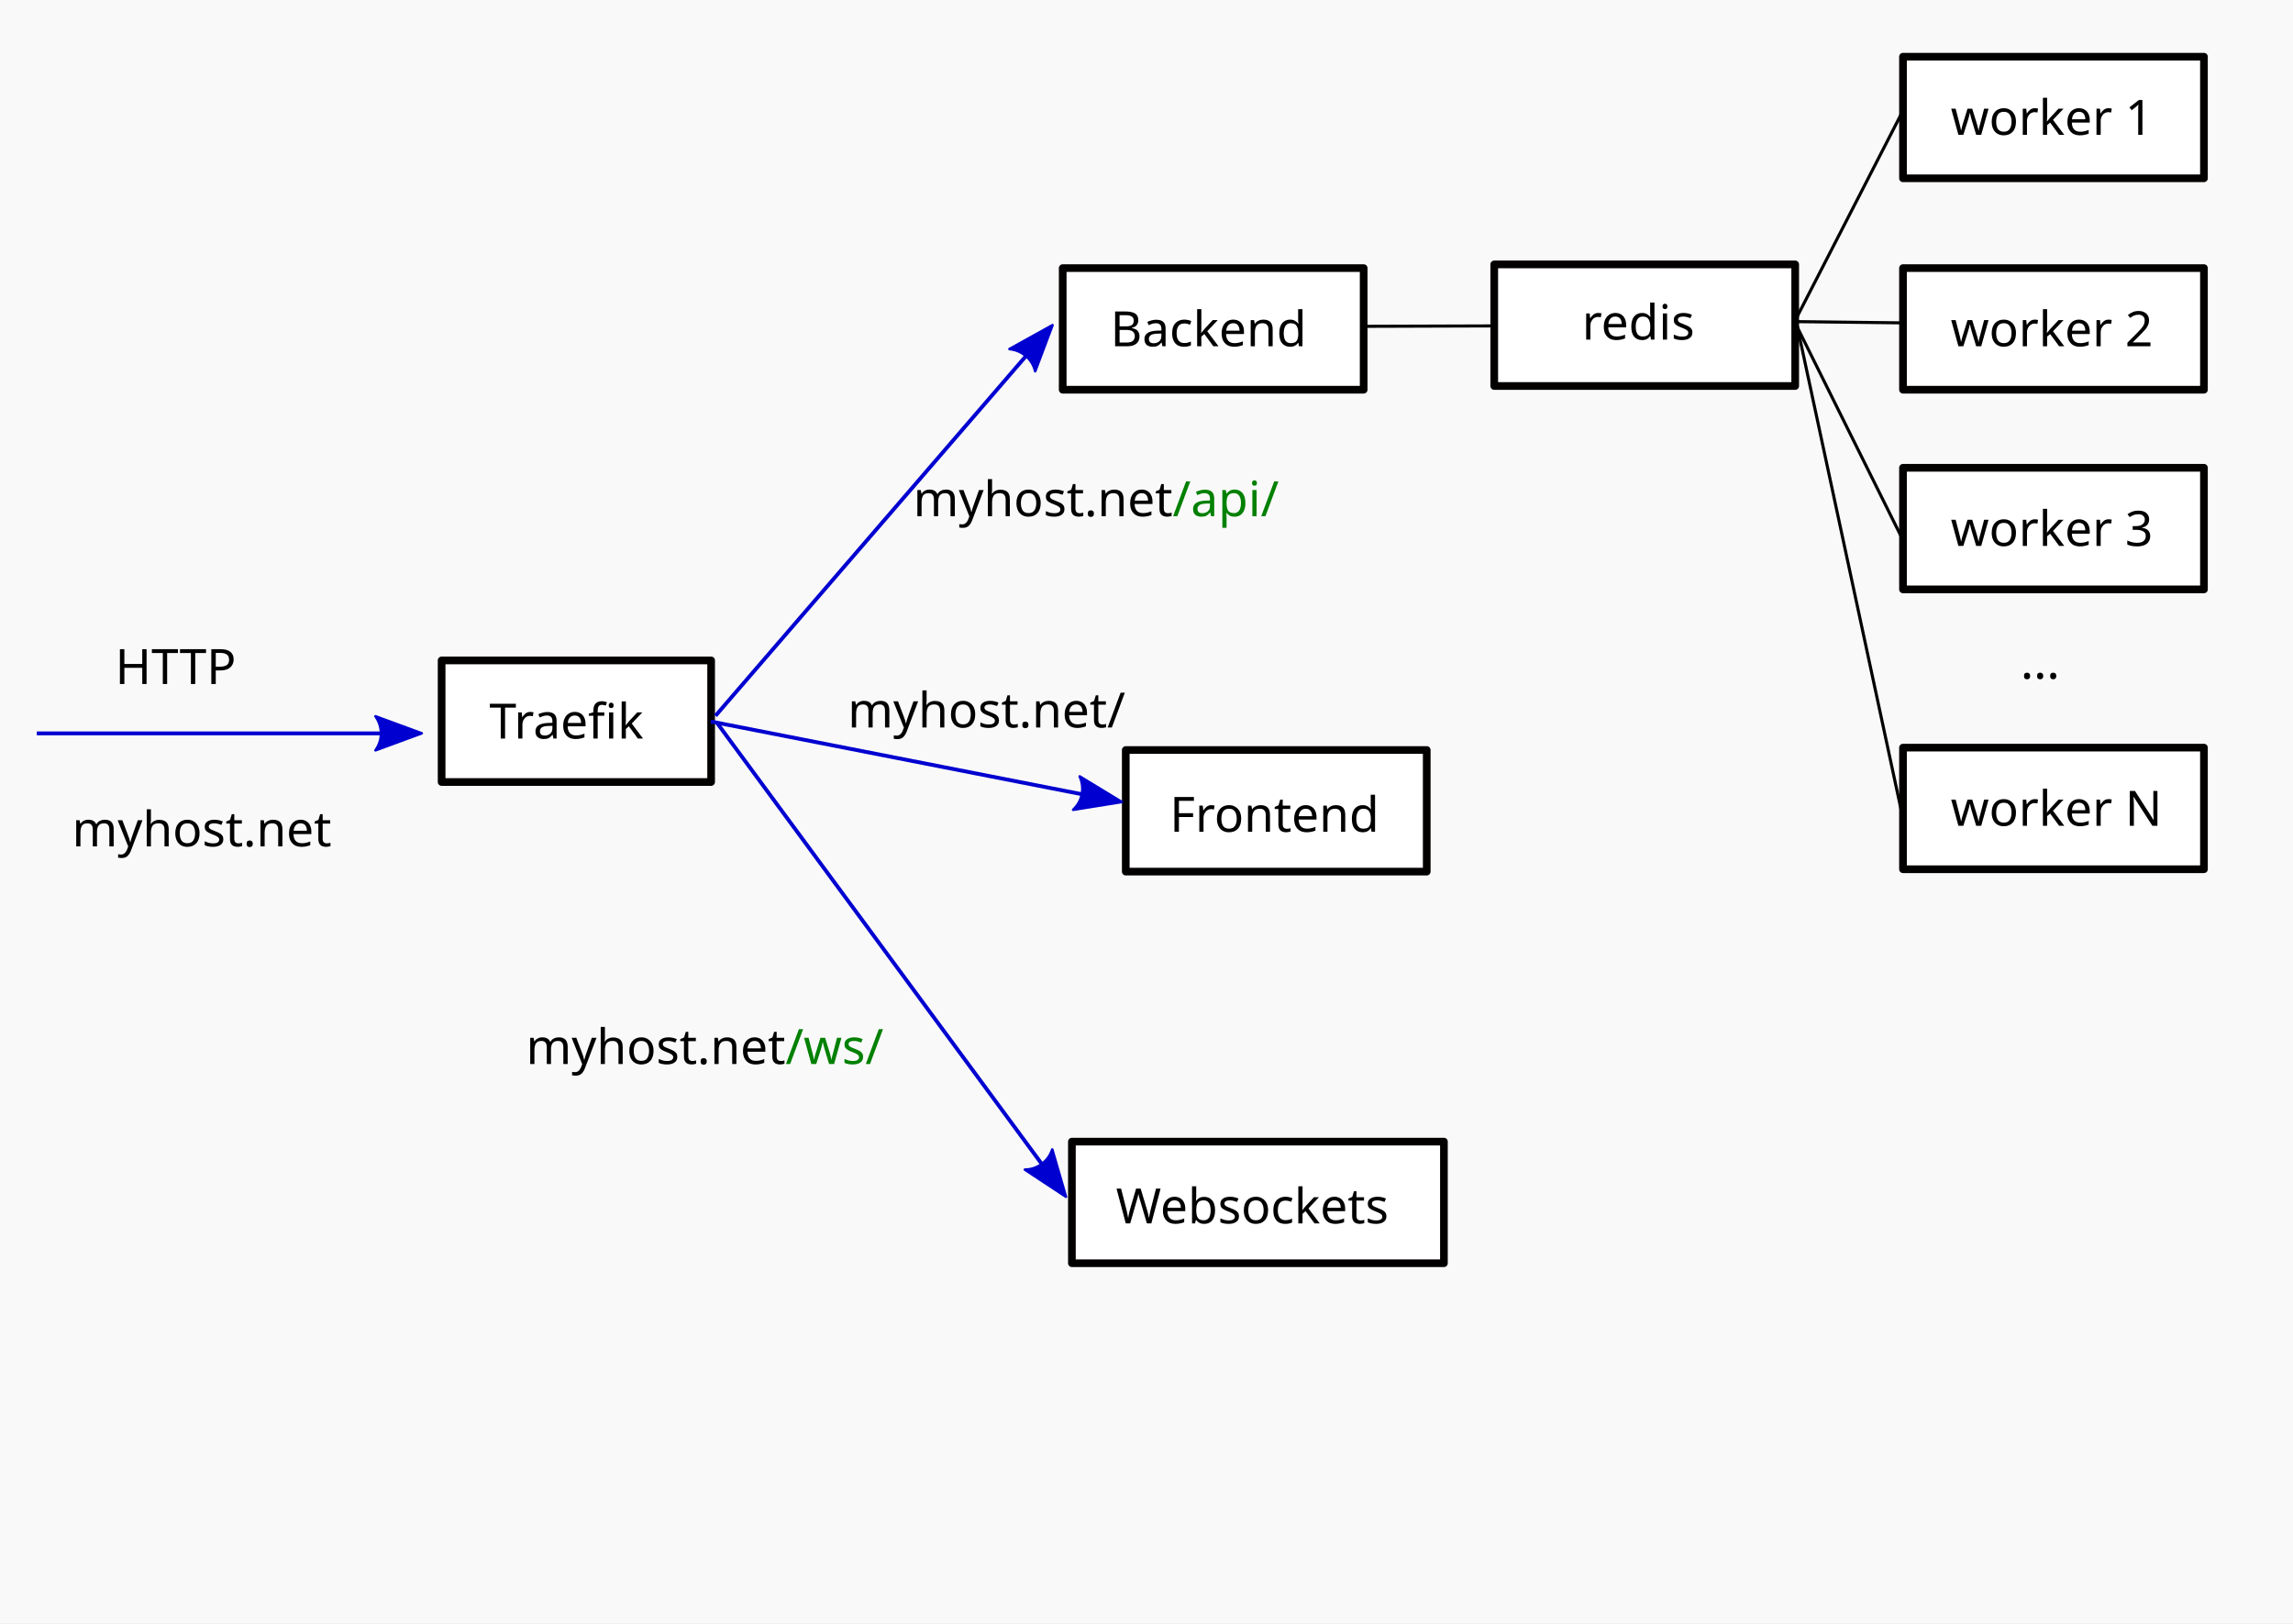
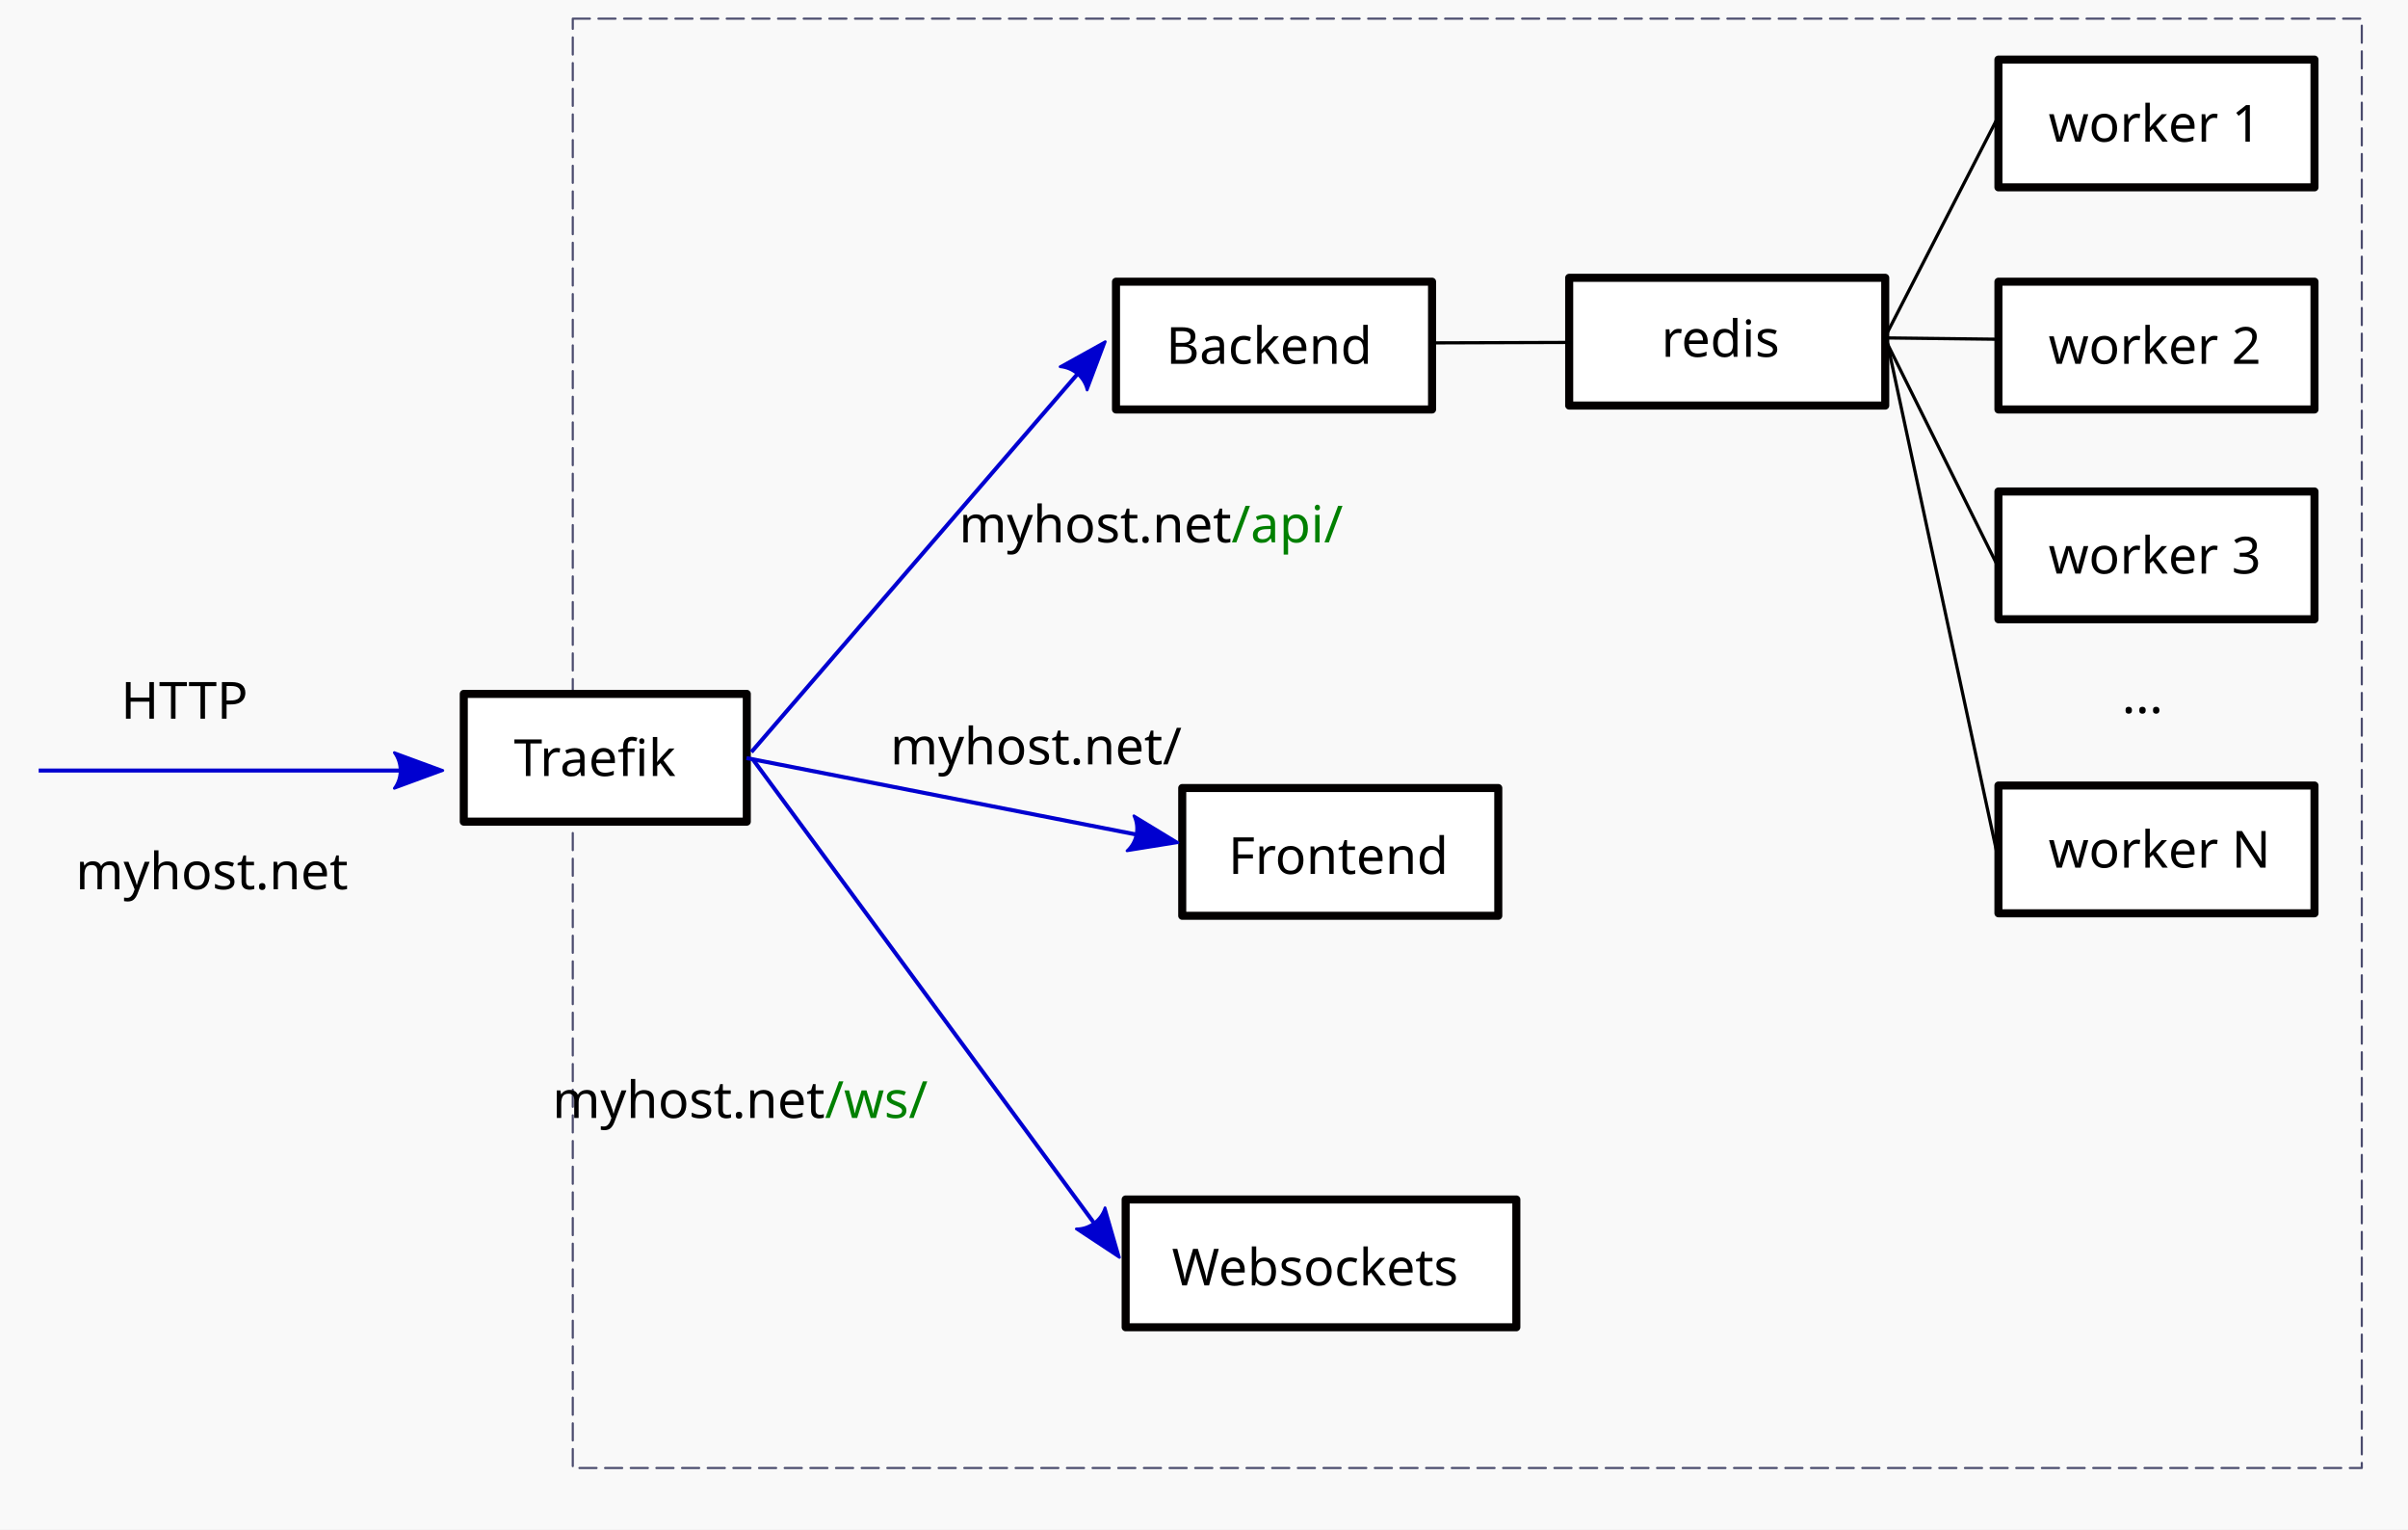
- <svg xmlns="http://www.w3.org/2000/svg" width="298.448mm" height="211.312mm" viewBox="0 0 298.448 211.312" version="1.1" id="svg5">
+ <svg xmlns="http://www.w3.org/2000/svg" width="298.448mm" height="189.5mm" viewBox="0 0 298.448 189.5" version="1.1" id="svg5">
  <defs id="defs2">
    <marker style="overflow:visible" id="marker19661" refX="0" refY="0" orient="auto">
      <path transform="matrix(-1.1,0,0,-1.1,-1.1,0)" d="M 8.719,4.034 -2.207,0.016 8.719,-4.002 c -1.745,2.372 -1.735,5.617 -6e-7,8.035 z" style="fill:context-stroke;fill-rule:evenodd;stroke:context-stroke;stroke-width:0.625;stroke-linejoin:round" id="path19659" />
    </marker>
    <marker style="overflow:visible" id="marker19651" refX="0" refY="0" orient="auto">
      <path transform="matrix(-1.1,0,0,-1.1,-1.1,0)" d="M 8.719,4.034 -2.207,0.016 8.719,-4.002 c -1.745,2.372 -1.735,5.617 -6e-7,8.035 z" style="fill:context-stroke;fill-rule:evenodd;stroke:context-stroke;stroke-width:0.625;stroke-linejoin:round" id="path19649" />
    </marker>
    <marker style="overflow:visible" id="Arrow2Lend" refX="0" refY="0" orient="auto">
      <path transform="matrix(-1.1,0,0,-1.1,-1.1,0)" d="M 8.719,4.034 -2.207,0.016 8.719,-4.002 c -1.745,2.372 -1.735,5.617 -6e-7,8.035 z" style="fill:context-stroke;fill-rule:evenodd;stroke:context-stroke;stroke-width:0.625;stroke-linejoin:round" id="path10817" />
    </marker>
    <marker style="overflow:visible" id="Arrow1Mend" refX="0" refY="0" orient="auto">
      <path transform="matrix(-0.4,0,0,-0.4,-4,0)" style="fill:context-stroke;fill-rule:evenodd;stroke:context-stroke;stroke-width:1pt" d="M 0,0 5,-5 -12.5,0 5,5 Z" id="path10805" />
    </marker>
  </defs>
  <g id="layer2" transform="translate(0.4257862,0.499965)">
-     <rect style="fill:#f9f9f9;stroke-width:0.5;stroke-linecap:round;stroke-linejoin:round" id="rect936" width="298.448" height="211.312" x="-0.426" y="-0.5" />
+     <rect style="fill:#f9f9f9;stroke-width:0.5;stroke-linecap:round;stroke-linejoin:round" id="rect936" width="298.448" height="189.5" x="-0.426" y="-0.5" />
  </g>
  <g id="layer1" style="display:inline" transform="translate(0.4257862,0.499965)">
+     <rect style="display:inline;fill:none;stroke:#4a4b6d;stroke-width:0.265;stroke-linecap:round;stroke-linejoin:round;stroke-miterlimit:4;stroke-dasharray:2.12, 1.06;stroke-dashoffset:0;stroke-opacity:1" id="rect934" width="221.732" height="179.581" x="70.564" y="1.811" />
    <rect style="fill:#ffffff;stroke:#030000;stroke-width:1;stroke-linecap:round;stroke-linejoin:round;stroke-opacity:1" id="rect866" width="35.078" height="15.831" x="57.054" y="85.475" />
    <text xml:space="preserve" style="font-size:6.35px;line-height:1.25;font-family:sans-serif;stroke-width:0.265" x="63.267" y="95.646" id="text5526">
      <tspan id="tspan5524" style="stroke-width:0.265" x="63.267" y="95.646">Traefik</tspan>
    </text>
    <rect style="fill:#ffffff;stroke:#030000;stroke-width:1;stroke-linecap:round;stroke-linejoin:round;stroke-opacity:1" id="rect6616" width="39.172" height="15.831" x="137.892" y="34.404" />
    <text xml:space="preserve" style="font-size:6.35px;line-height:1.25;font-family:sans-serif;fill:#000000;stroke-width:0.265" x="144.106" y="44.576" id="text6620">
      <tspan id="tspan6618" style="fill:#000000;stroke-width:0.265" x="144.106" y="44.576">Backend</tspan>
    </text>
    <g id="g1014" transform="translate(0.1068174,-17.43943)">
      <rect style="fill:#ffffff;stroke:#030000;stroke-width:1;stroke-linecap:round;stroke-linejoin:round;stroke-opacity:1" id="rect9560" width="39.172" height="15.831" x="145.993" y="114.58" />
      <text xml:space="preserve" style="font-size:6.35px;line-height:1.25;font-family:sans-serif;stroke-width:0.265" x="151.722" y="125.226" id="text9564">
        <tspan id="tspan9562" style="stroke-width:0.265" x="151.722" y="125.226">Frontend</tspan>
      </text>
    </g>
-     <path style="fill:#00009c;stroke:#0000d0;stroke-width:0.5;stroke-linecap:butt;stroke-linejoin:miter;stroke-miterlimit:4;stroke-dasharray:none;stroke-opacity:1;marker-end:url(#Arrow2Lend);fill-opacity:1" d="M 92.701,92.683 136.136,42.343" id="path10794" />
-     <path style="fill:#00009c;stroke:#0000d0;stroke-width:0.5;stroke-linecap:butt;stroke-linejoin:miter;stroke-miterlimit:4;stroke-dasharray:none;stroke-opacity:1;marker-end:url(#Arrow2Lend);fill-opacity:1" d="M 92.09,93.428 144.926,103.787" id="path11152" />
+     <path style="fill:#00009c;fill-opacity:1;stroke:#0000d0;stroke-width:0.5;stroke-linecap:butt;stroke-linejoin:miter;stroke-miterlimit:4;stroke-dasharray:none;stroke-opacity:1;marker-end:url(#Arrow2Lend)" d="M 92.701,92.683 136.136,42.343" id="path10794" />
+     <path style="fill:#00009c;fill-opacity:1;stroke:#0000d0;stroke-width:0.5;stroke-linecap:butt;stroke-linejoin:miter;stroke-miterlimit:4;stroke-dasharray:none;stroke-opacity:1;marker-end:url(#Arrow2Lend)" d="M 92.09,93.428 144.926,103.787" id="path11152" />
    <text xml:space="preserve" style="font-size:6.35px;line-height:1.25;font-family:sans-serif;stroke-width:0.265" x="118.428" y="66.703" id="text14424">
      <tspan id="tspan14422" style="stroke-width:0.265" x="118.428" y="66.703">myhost.net<tspan style="fill:#008000" id="tspan98308">/api/</tspan>
      </tspan>
    </text>
    <path style="fill:#00009c;fill-opacity:1;stroke:#0000d0;stroke-width:0.5;stroke-linecap:butt;stroke-linejoin:miter;stroke-miterlimit:4;stroke-dasharray:none;stroke-opacity:1;marker-end:url(#marker19661)" d="M 4.368,94.974 H 53.794" id="path19567" />
    <text xml:space="preserve" style="font-size:6.35px;line-height:1.25;font-family:sans-serif;stroke-width:0.265" x="14.576" y="88.547" id="text23495">
      <tspan id="tspan23493" style="stroke-width:0.265" x="14.576" y="88.547">HTTP</tspan>
    </text>
    <text xml:space="preserve" style="font-size:6.35px;line-height:1.25;font-family:sans-serif;stroke-width:0.265" x="8.95" y="109.684" id="text33591">
      <tspan id="tspan33589" style="stroke-width:0.265" x="8.95" y="109.684">myhost.net</tspan>
    </text>
    <text xml:space="preserve" style="font-size:6.35px;line-height:1.25;font-family:sans-serif;stroke-width:0.265" x="109.908" y="94.207" id="text48032">
      <tspan id="tspan48030" style="stroke-width:0.265" x="109.908" y="94.207">myhost.net/<tspan style="fill:#008000" id="tspan48028" />
      </tspan>
    </text>
    <g id="g1159" transform="translate(-6.904562,33.54216)">
      <rect style="fill:#ffffff;stroke:#030000;stroke-width:1;stroke-linecap:round;stroke-linejoin:round;stroke-opacity:1" id="rect1153" width="48.421" height="15.831" x="145.993" y="114.58" />
      <text xml:space="preserve" style="font-size:6.35px;line-height:1.25;font-family:sans-serif;stroke-width:0.265" x="151.722" y="125.226" id="text1157">
        <tspan id="tspan1155" style="stroke-width:0.265" x="151.722" y="125.226">Websockets</tspan>
      </text>
    </g>
-     <path style="fill:#00009c;stroke:#0000d0;stroke-width:0.5;stroke-linecap:butt;stroke-linejoin:miter;stroke-miterlimit:4;stroke-dasharray:none;stroke-opacity:1;marker-end:url(#Arrow2Lend);fill-opacity:1" d="M 92.943,93.671 137.915,154.768" id="path1161" />
+     <path style="fill:#00009c;fill-opacity:1;stroke:#0000d0;stroke-width:0.5;stroke-linecap:butt;stroke-linejoin:miter;stroke-miterlimit:4;stroke-dasharray:none;stroke-opacity:1;marker-end:url(#Arrow2Lend)" d="M 92.943,93.671 137.915,154.768" id="path1161" />
    <text xml:space="preserve" style="font-size:6.35px;line-height:1.25;font-family:sans-serif;stroke-width:0.265" x="68.038" y="138.013" id="text1266">
      <tspan id="tspan1264" style="stroke-width:0.265" x="68.038" y="138.013">myhost.net<tspan style="fill:#008000" id="tspan1262">/ws/</tspan>
      </tspan>
    </text>
    <g id="g7199" transform="translate(29.37925)">
      <rect style="fill:#ffffff;stroke:#030000;stroke-width:1;stroke-linecap:round;stroke-linejoin:round;stroke-opacity:1" id="rect2129" width="39.172" height="15.831" x="217.881" y="34.404" />
      <text xml:space="preserve" style="font-size:6.35px;line-height:1.25;font-family:sans-serif;fill:#000000;stroke-width:0.265" x="224.094" y="44.576" id="text2133">
        <tspan id="tspan2131" style="fill:#000000;stroke-width:0.265" x="224.094" y="44.576">worker 2</tspan>
      </text>
    </g>
    <g id="g7194" transform="translate(29.37925)">
      <rect style="fill:#ffffff;stroke:#030000;stroke-width:1;stroke-linecap:round;stroke-linejoin:round;stroke-opacity:1" id="rect2135" width="39.172" height="15.831" x="217.881" y="6.881" />
      <text xml:space="preserve" style="font-size:6.35px;line-height:1.25;font-family:sans-serif;fill:#000000;stroke-width:0.265" x="224.094" y="17.052" id="text2139">
        <tspan id="tspan2137" style="fill:#000000;stroke-width:0.265" x="224.094" y="17.052">worker 1</tspan>
      </text>
    </g>
    <g id="g7204" transform="translate(29.37925)">
      <rect style="fill:#ffffff;stroke:#030000;stroke-width:1;stroke-linecap:round;stroke-linejoin:round;stroke-opacity:1" id="rect4891" width="39.172" height="15.831" x="217.881" y="60.398" />
      <text xml:space="preserve" style="font-size:6.35px;line-height:1.25;font-family:sans-serif;fill:#000000;stroke-width:0.265" x="224.094" y="70.569" id="text4895">
        <tspan id="tspan4893" style="fill:#000000;stroke-width:0.265" x="224.094" y="70.569">worker 3</tspan>
      </text>
    </g>
    <g id="g7212" transform="translate(-23.82178,27.03965)">
      <rect style="fill:#ffffff;stroke:#030000;stroke-width:1;stroke-linecap:round;stroke-linejoin:round;stroke-opacity:1" id="rect7206" width="39.172" height="15.831" x="217.881" y="6.881" />
      <text xml:space="preserve" style="font-size:6.35px;line-height:1.25;font-family:sans-serif;fill:#000000;stroke-width:0.265" x="229.301" y="16.672" id="text7210">
        <tspan id="tspan7208" style="fill:#000000;stroke-width:0.265" x="229.301" y="16.672">redis</tspan>
      </text>
-       <path style="fill:none;stroke:#000000;stroke-width:0.4;stroke-linecap:butt;stroke-linejoin:miter;stroke-opacity:1;stroke-miterlimit:4;stroke-dasharray:none" d="m 201.081,14.943 17.188,-0.056" id="path8365" />
-       <path style="fill:none;stroke:#000000;stroke-width:0.4;stroke-linecap:butt;stroke-linejoin:miter;stroke-opacity:1;stroke-miterlimit:4;stroke-dasharray:none" d="m 271.108,-13.186 -14.132,27.513 14.361,0.17" id="path8367" />
-       <path style="fill:none;stroke:#000000;stroke-width:0.4;stroke-linecap:butt;stroke-linejoin:miter;stroke-opacity:1;stroke-miterlimit:4;stroke-dasharray:none" d="m 257.052,14.507 14.101,28.417" id="path8369" />
+       <path style="fill:none;stroke:#000000;stroke-width:0.4;stroke-linecap:butt;stroke-linejoin:miter;stroke-miterlimit:4;stroke-dasharray:none;stroke-opacity:1" d="m 201.081,14.943 17.188,-0.056" id="path8365" />
+       <path style="fill:none;stroke:#000000;stroke-width:0.4;stroke-linecap:butt;stroke-linejoin:miter;stroke-miterlimit:4;stroke-dasharray:none;stroke-opacity:1" d="m 271.108,-13.186 -14.132,27.513 14.361,0.17" id="path8367" />
+       <path style="fill:none;stroke:#000000;stroke-width:0.4;stroke-linecap:butt;stroke-linejoin:miter;stroke-miterlimit:4;stroke-dasharray:none;stroke-opacity:1" d="m 257.052,14.507 14.101,28.417" id="path8369" />
      <path style="fill:none;stroke:#000000;stroke-width:0.4;stroke-linecap:butt;stroke-linejoin:miter;stroke-miterlimit:4;stroke-dasharray:none;stroke-opacity:1" d="m 257.142,14.129 14.011,65.227" id="path9092" />
    </g>
    <g id="g9090" transform="translate(29.37925,36.43234)">
      <rect style="fill:#ffffff;stroke:#030000;stroke-width:1;stroke-linecap:round;stroke-linejoin:round;stroke-opacity:1" id="rect9084" width="39.172" height="15.831" x="217.881" y="60.398" />
      <text xml:space="preserve" style="font-size:6.35px;line-height:1.25;font-family:sans-serif;fill:#000000;stroke-width:0.265" x="224.094" y="70.569" id="text9088">
        <tspan id="tspan9086" style="fill:#000000;stroke-width:0.265" x="224.094" y="70.569">worker N</tspan>
      </text>
    </g>
    <text xml:space="preserve" style="font-size:6.35px;line-height:1.25;font-family:sans-serif;stroke-width:0.265" x="262.559" y="87.837" id="text15137">
      <tspan id="tspan15135" style="stroke-width:0.265" x="262.559" y="87.837">...</tspan>
    </text>
  </g>
</svg>
